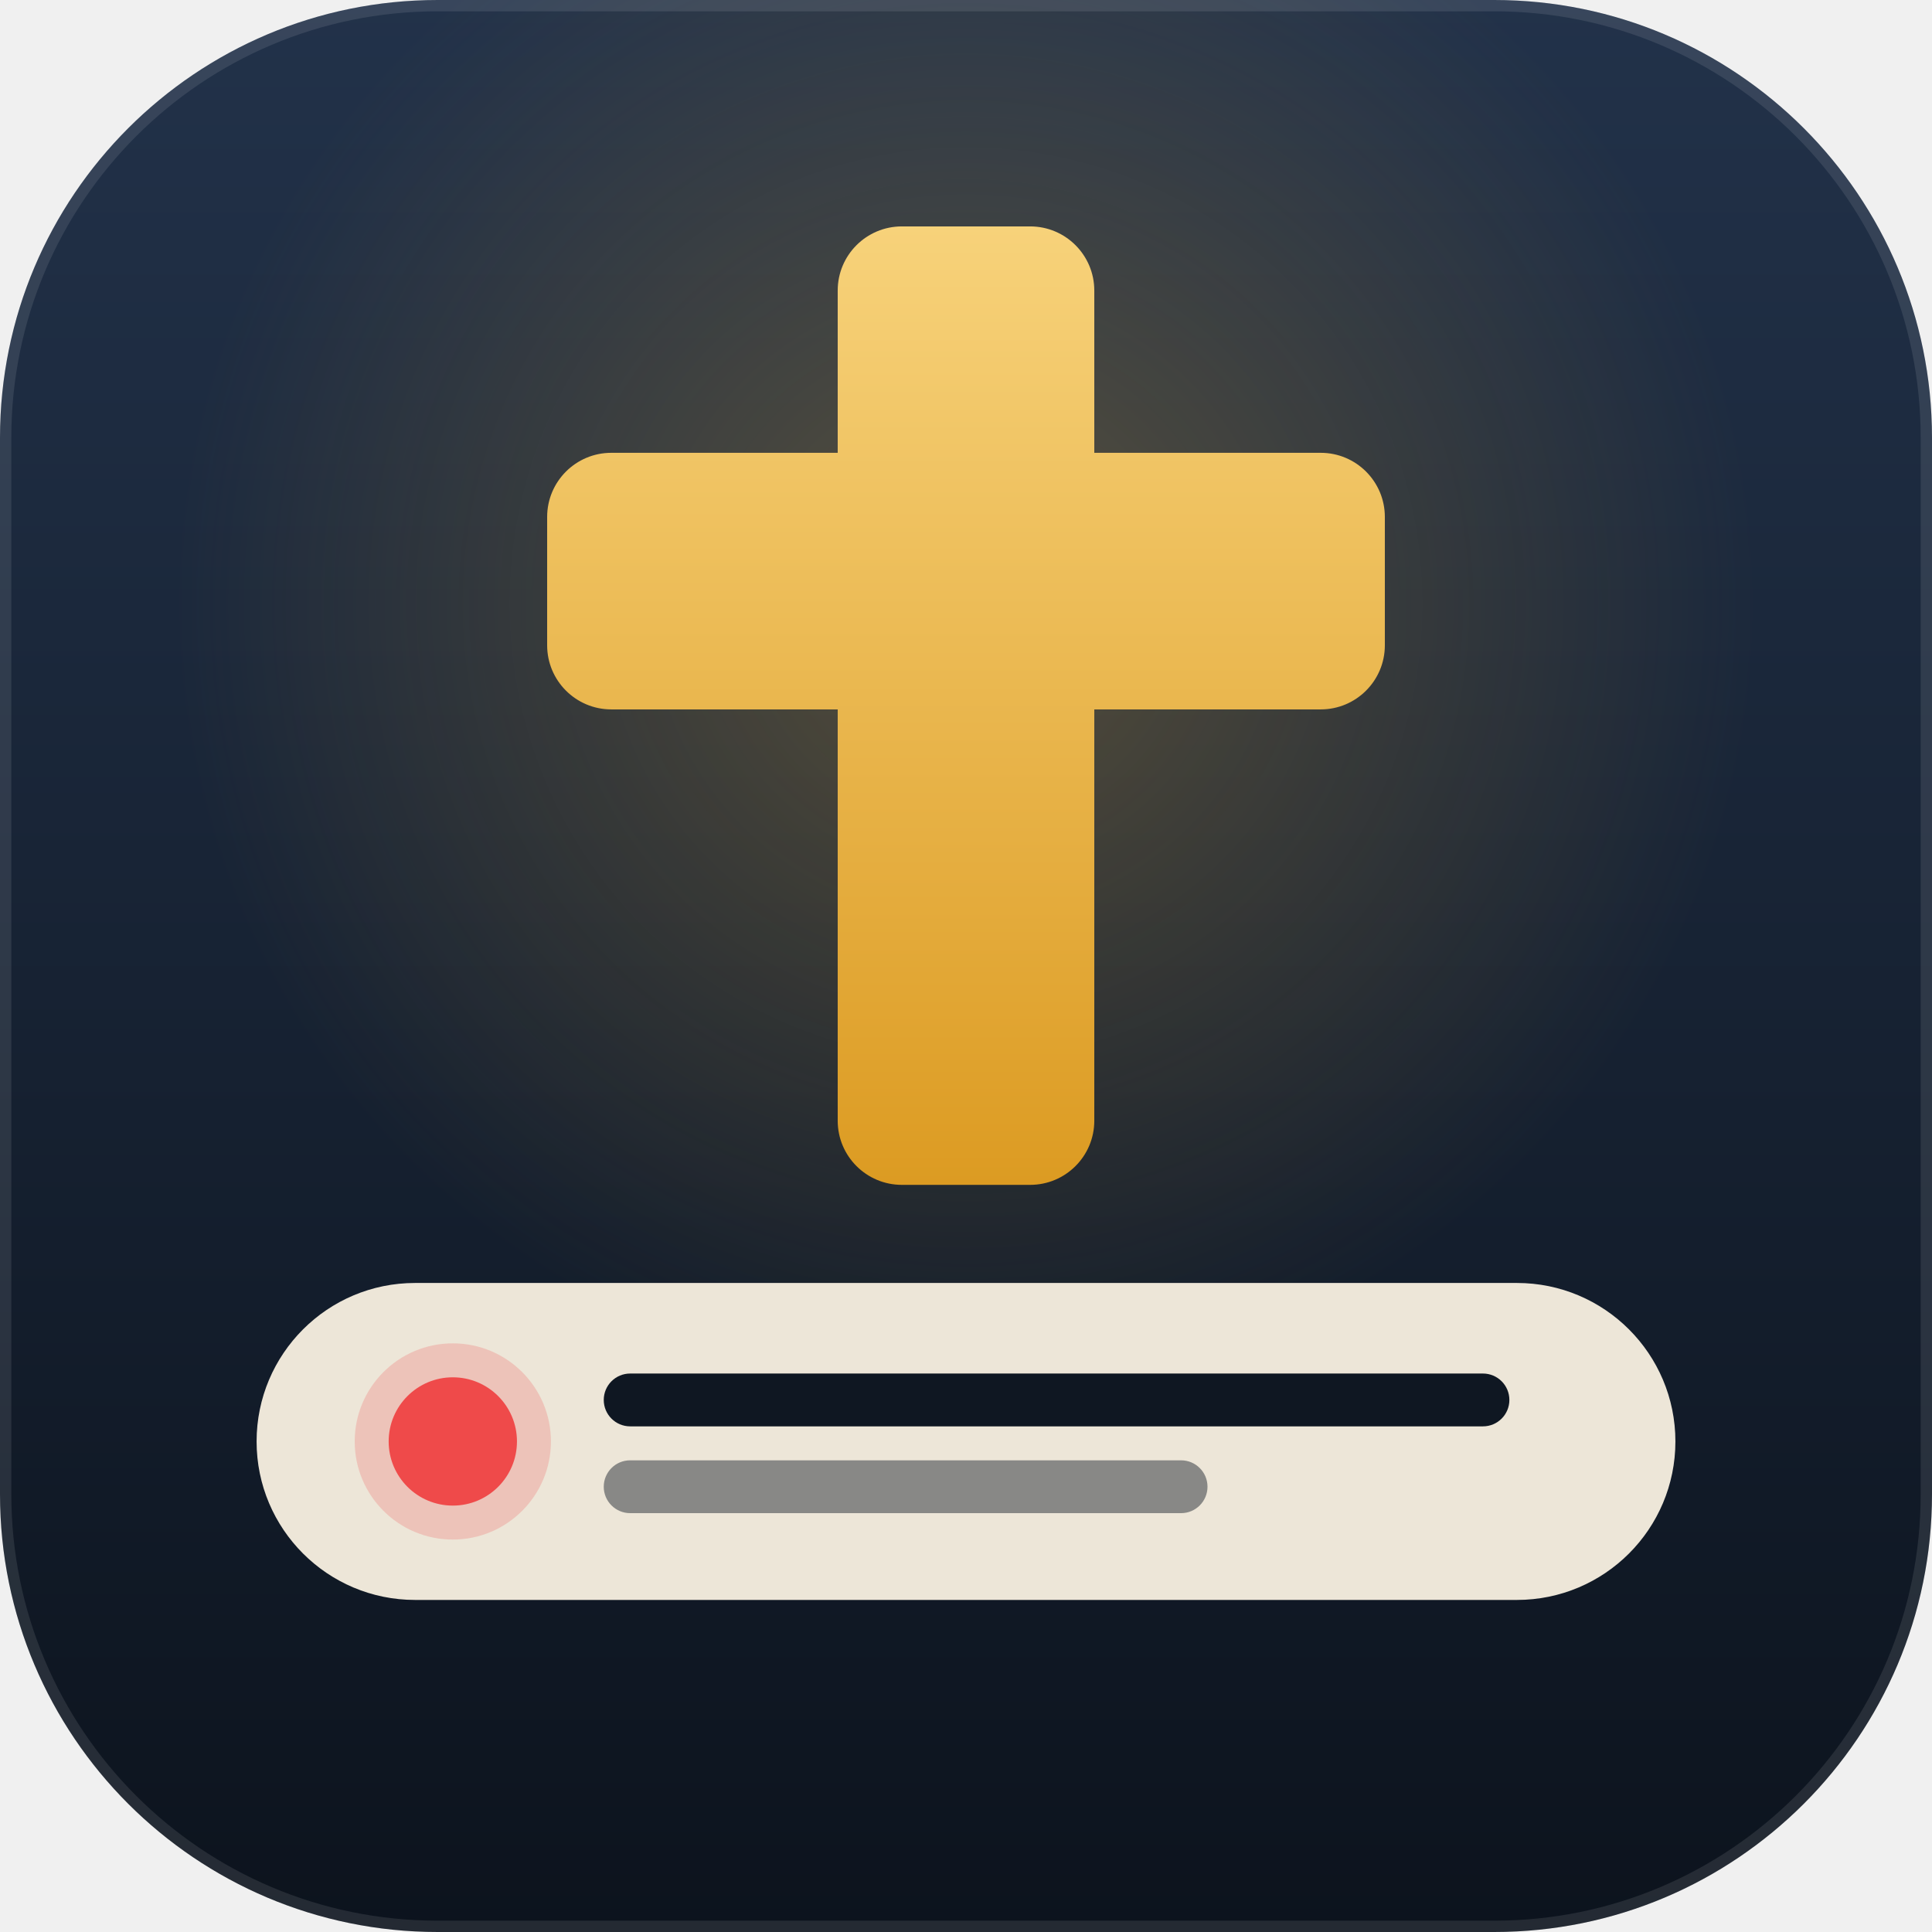
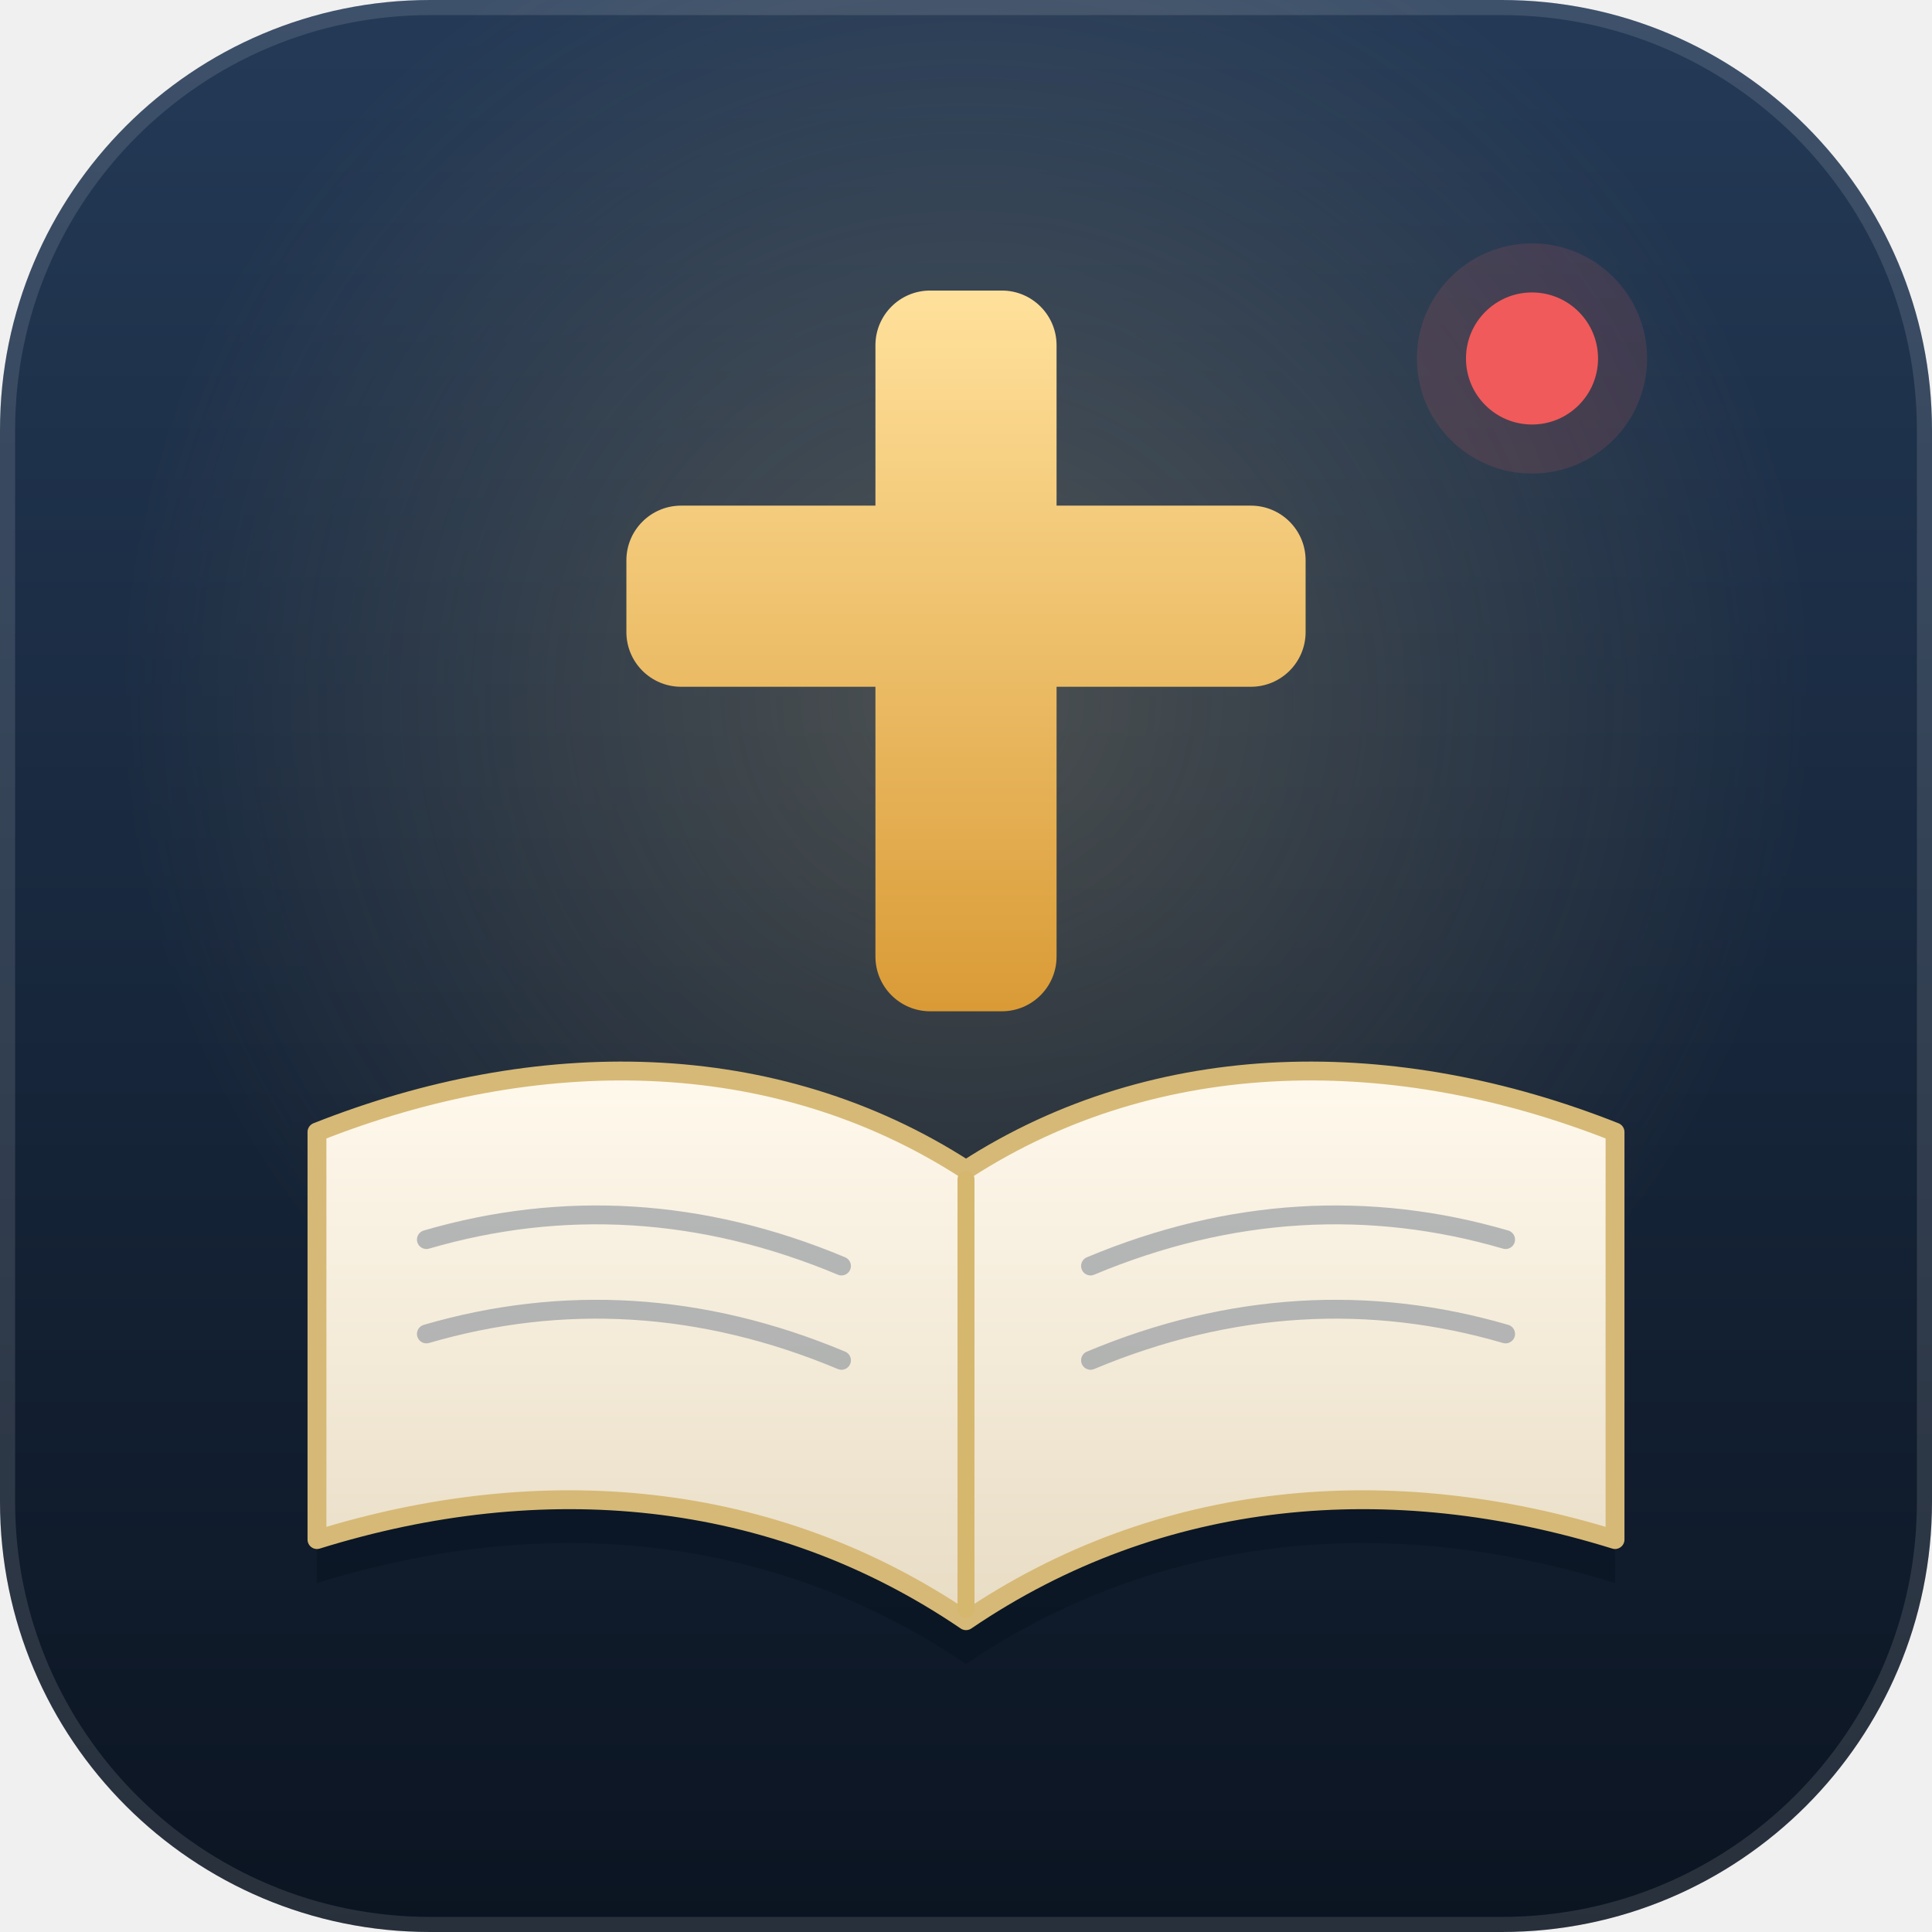
<svg xmlns="http://www.w3.org/2000/svg" viewBox="0 0 1024 1024" width="1024" height="1024">
  <defs>
    <linearGradient id="bg" x1="0" y1="0" x2="0" y2="1">
-       <stop offset="0" stop-color="#22324a" />
-       <stop offset="1" stop-color="#0c131d" />
+       <stop offset="0" stop-color="#243a57" />
+       <stop offset="1" stop-color="#0b1421" />
    </linearGradient>
-     <radialGradient id="halo" gradientUnits="userSpaceOnUse" cx="512" cy="320" r="420">
-       <stop offset="0" stop-color="#e0a93b" stop-opacity=".30" />
-       <stop offset="1" stop-color="#e0a93b" stop-opacity="0" />
+     <radialGradient id="halo" gradientUnits="userSpaceOnUse" cx="512" cy="370" r="450">
+       <stop offset="0" stop-color="#e6c27a" stop-opacity=".24" />
+       <stop offset="1" stop-color="#e6c27a" stop-opacity="0" />
    </radialGradient>
-     <linearGradient id="gold" gradientUnits="userSpaceOnUse" x1="0" y1="120" x2="0" y2="628">
-       <stop offset="0" stop-color="#f7d27a" />
-       <stop offset="1" stop-color="#dc9b22" />
+     <linearGradient id="gold" gradientUnits="userSpaceOnUse" x1="0" y1="160" x2="0" y2="540">
+       <stop offset="0" stop-color="#ffe09a" />
+       <stop offset="1" stop-color="#d99a35" />
+     </linearGradient>
+     <linearGradient id="paper" x1="0" y1="0" x2="0" y2="1">
+       <stop offset="0" stop-color="#fff9ed" />
+       <stop offset="1" stop-color="#e8dcc4" />
    </linearGradient>
  </defs>
-   <rect width="1024" height="1024" rx="232" fill="url(#bg)" />
-   <rect width="1024" height="1024" rx="232" fill="url(#halo)" />
-   <rect id="edge" x="3" y="3" width="1018" height="1018" rx="229" fill="none" stroke="#ffffff" stroke-opacity=".10" stroke-width="6" />
+   <rect width="1024" height="1024" rx="228" fill="url(#bg)" />
+   <rect width="1024" height="1024" rx="228" fill="url(#halo)" />
+   <rect id="edge" x="4" y="4" width="1016" height="1016" rx="224" fill="none" stroke="#ffffff" stroke-opacity=".12" stroke-width="8" />
+   <circle cx="812" cy="190" r="61" fill="#ef6262" fill-opacity=".14" />
+   <circle cx="812" cy="190" r="35" fill="#f05a5a" />
  <g fill="url(#gold)">
-     <rect x="444" y="120" width="136" height="508" rx="34" />
-     <rect x="290" y="240" width="444" height="136" rx="34" />
+     <rect x="464" y="154" width="96" height="382" rx="29" />
+     <rect x="332" y="268" width="360" height="96" rx="29" />
  </g>
-   <rect x="136" y="680" width="752" height="168" rx="84" fill="#ede6d8" />
-   <circle cx="240" cy="764" r="52" fill="#ef4a4a" fill-opacity=".22" />
-   <circle cx="240" cy="764" r="34" fill="#ef4a4a" />
-   <rect x="320" y="728" width="480" height="28" rx="14" fill="#0f1722" />
-   <rect x="320" y="774" width="320" height="28" rx="14" fill="#0f1722" fill-opacity=".45" />
+   <path d="M512 631C410 564 284 564 168 611v216c119-37 241-27 344 43 103-70 225-80 344-43V611c-116-47-242-47-344 20Z" fill="#07111e" fill-opacity=".42" transform="translate(0 12)" />
+   <path d="M512 620c-102-66-228-66-344-20v216c119-37 241-27 344 43 103-70 225-80 344-43V600c-116-46-242-46-344 20Z" fill="url(#paper)" stroke="#d6b976" stroke-width="10" stroke-linejoin="round" />
+   <path d="M512 625v228" fill="none" stroke="#d5b76e" stroke-width="9" stroke-linecap="round" />
+   <g fill="none" stroke="#87909a" stroke-linecap="round" stroke-width="10" opacity=".6">
+     <path d="M226 657c72-21 146-17 220 14" />
+     <path d="M226 707c72-21 146-17 220 14" />
+     <path d="M578 671c74-31 148-35 220-14" />
+     <path d="M578 721c74-31 148-35 220-14" />
+   </g>
</svg>
